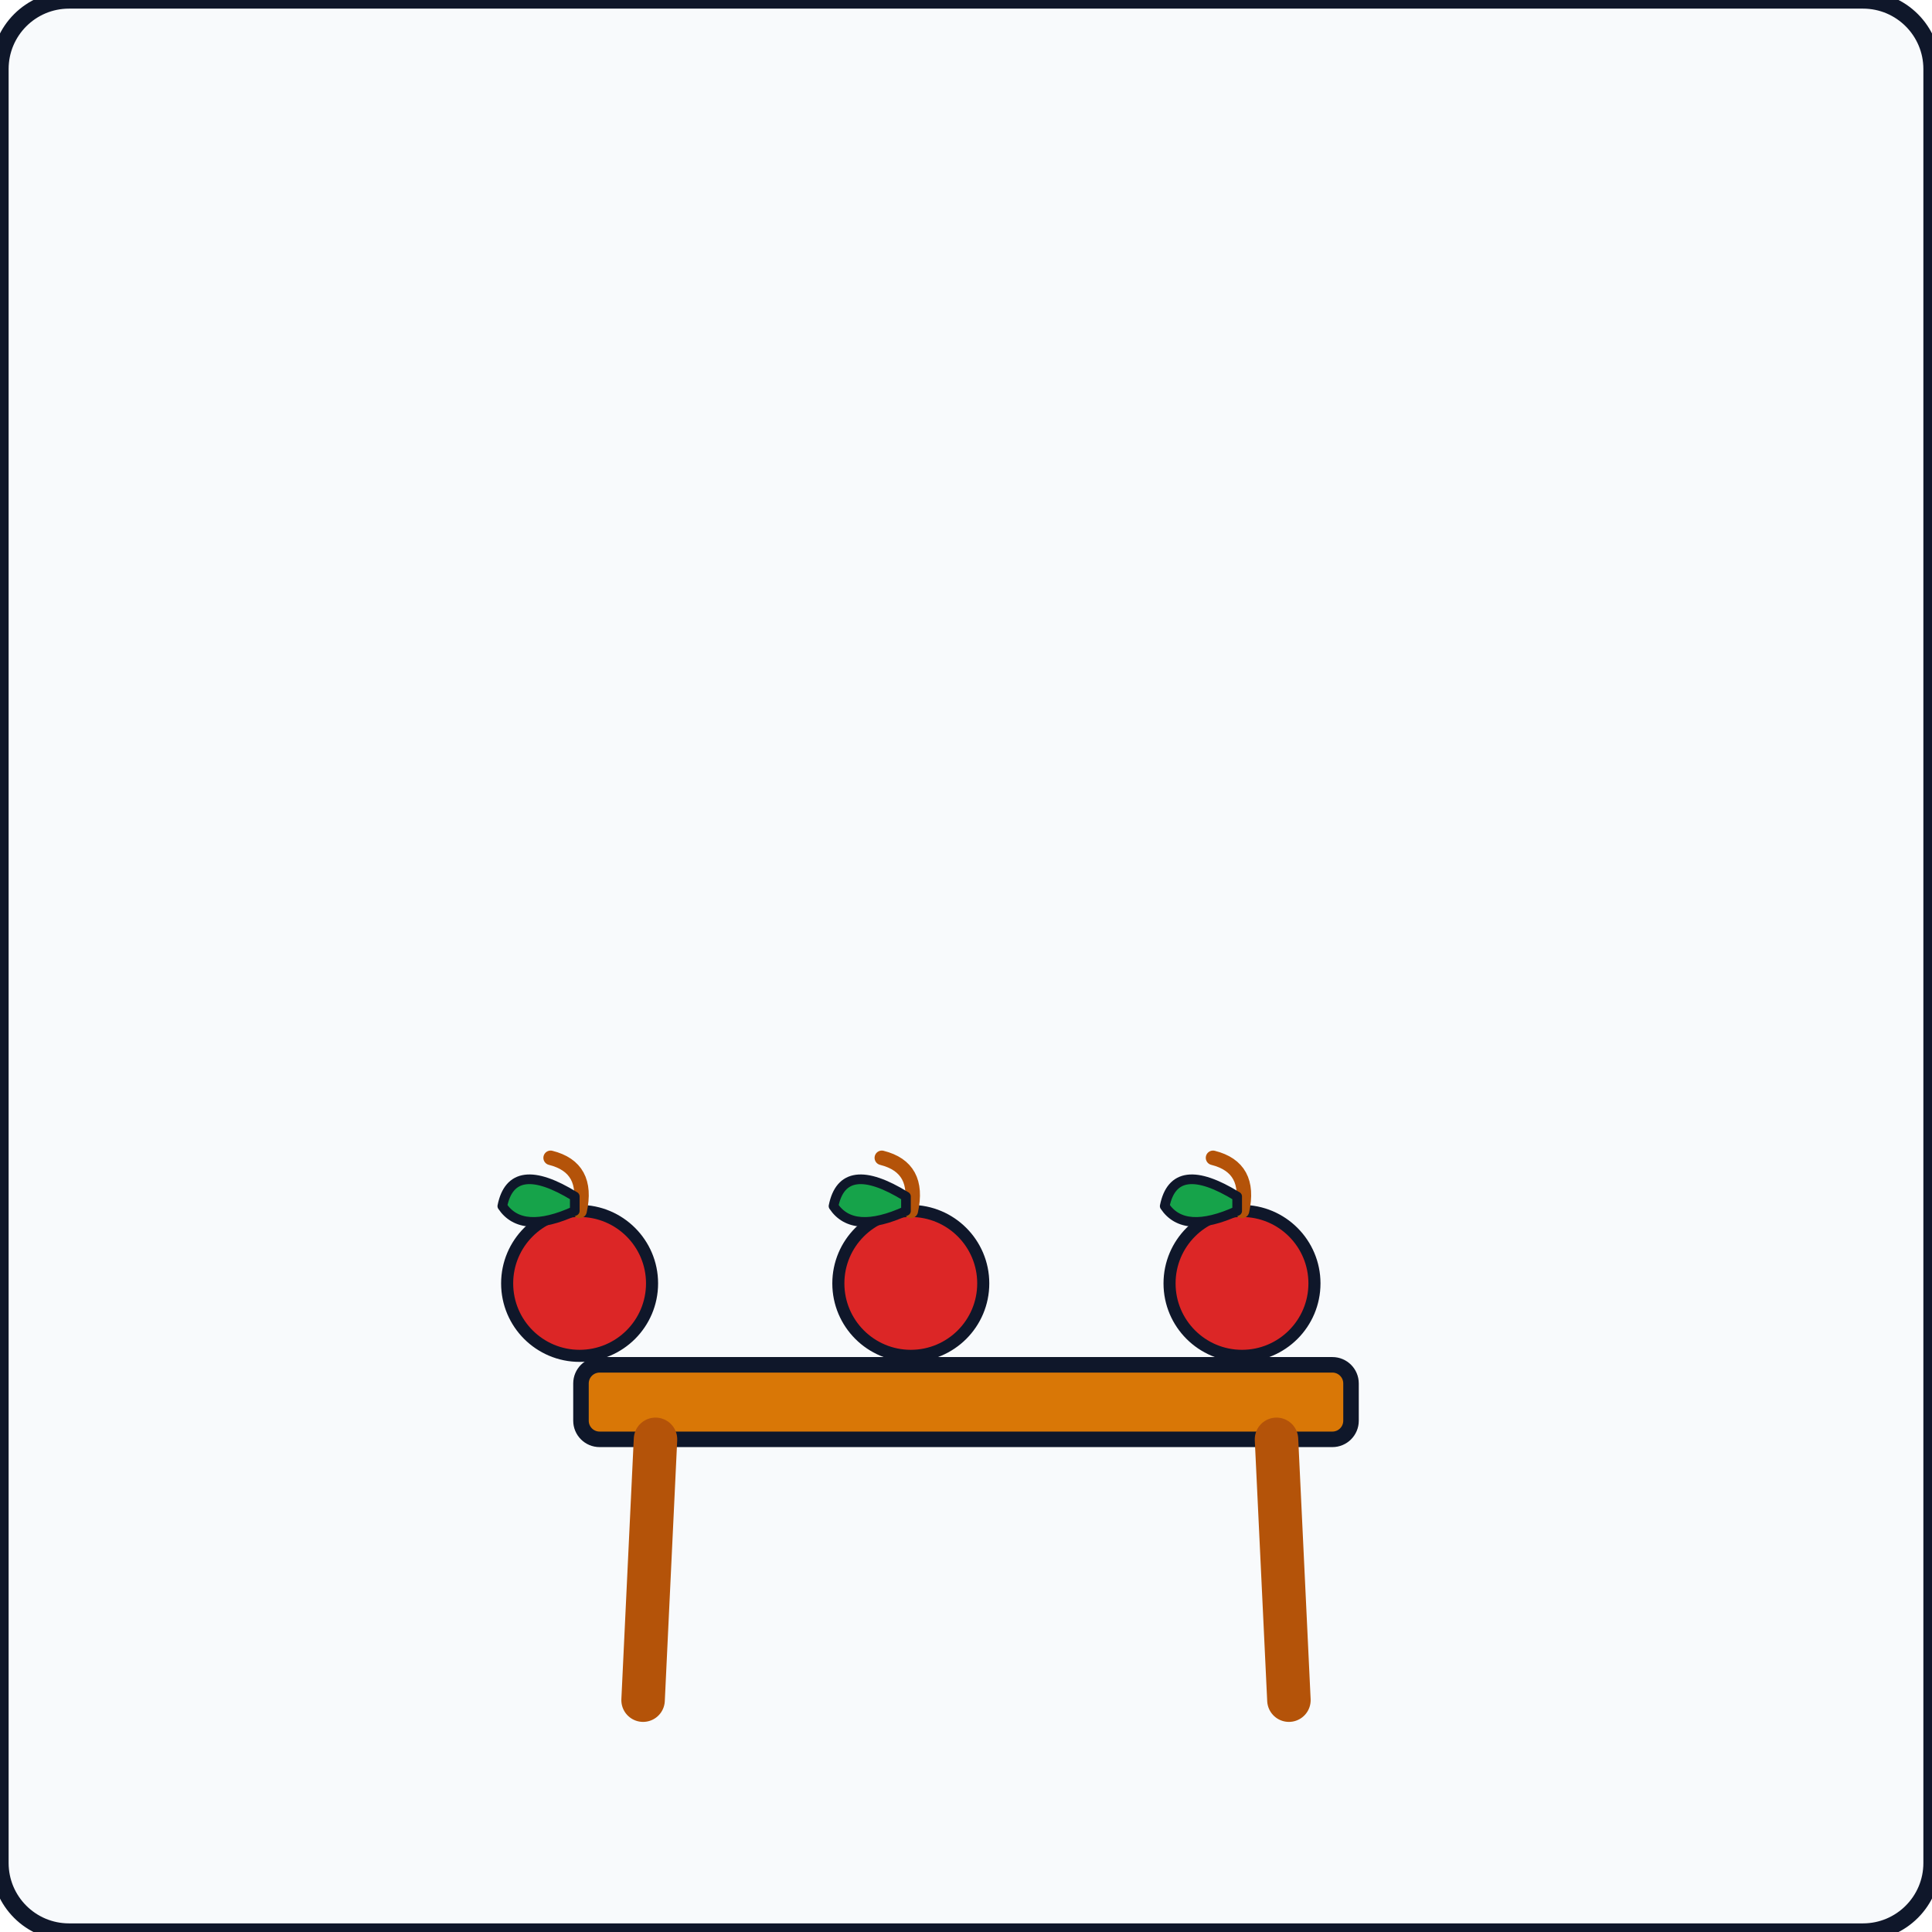
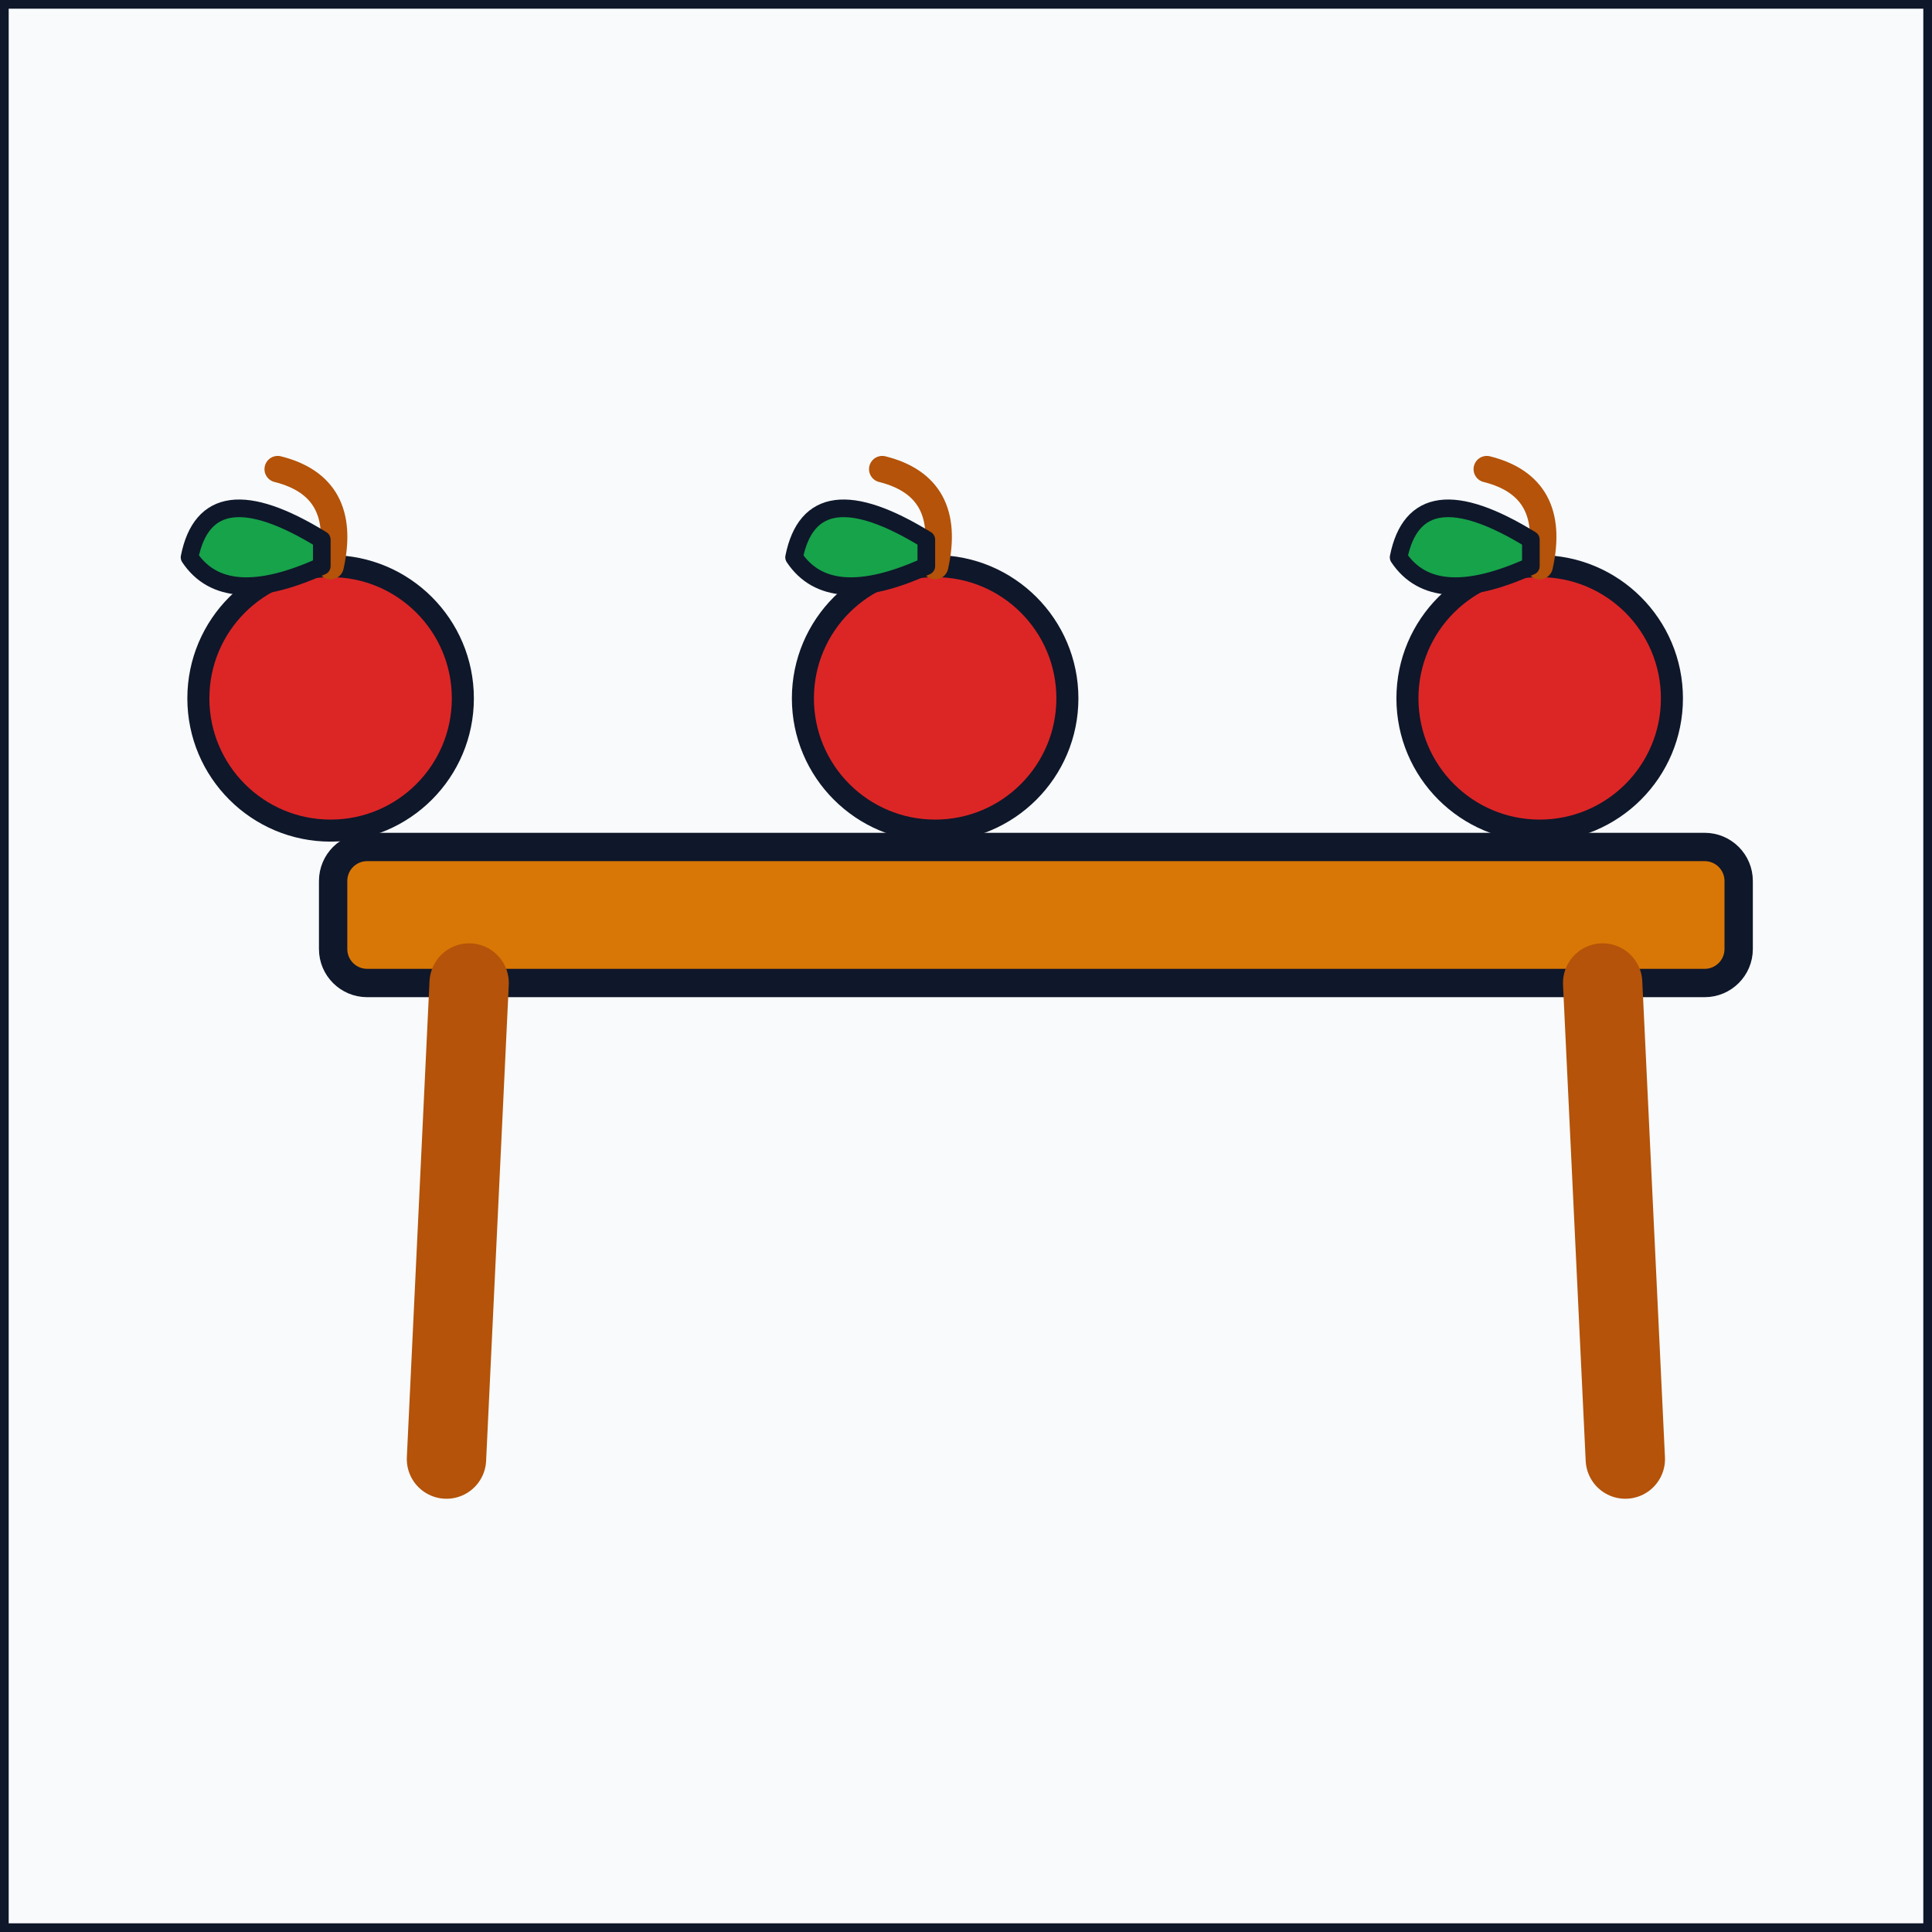
- <svg xmlns="http://www.w3.org/2000/svg" viewBox="0 0 280 280" width="280" height="280" role="img">
-   <rect x="0" y="0" width="280" height="280" rx="10" fill="#F8FAFC" />
-   <g transform="translate(140 246)">
-     <g transform="translate(0 -41)">
-       <g transform="translate(0 0) scale(0.9)">
-         <rect x="-62" y="-8" width="124" height="12" rx="3" fill="#D97706" stroke="#0F172A" stroke-width="2.5" stroke-linecap="round" stroke-linejoin="round" />
-         <path d="M -50 4 L -52 46 M 50 4 L 52 46" fill="none" stroke="#B45309" stroke-width="7" stroke-linecap="round" />
-       </g>
-     </g>
-     <g transform="translate(-56 -60)">
-       <g transform="translate(0 0) scale(0.7)">
-         <circle cx="0" cy="0" r="15" fill="#DC2626" stroke="#0F172A" stroke-width="2.5" stroke-linecap="round" stroke-linejoin="round" />
-         <path d="M 0 -15 Q 2 -24 -6 -26" fill="none" stroke="#B45309" stroke-width="3" stroke-linecap="round" />
-         <path d="M -1 -18 Q -14 -26 -16 -16 Q -12 -10 -1 -15 Z" fill="#16A34A" stroke="#0F172A" stroke-width="2" stroke-linecap="round" stroke-linejoin="round" />
-       </g>
-     </g>
-     <g transform="translate(-8 -60)">
-       <g transform="translate(0 0) scale(0.7)">
-         <circle cx="0" cy="0" r="15" fill="#DC2626" stroke="#0F172A" stroke-width="2.5" stroke-linecap="round" stroke-linejoin="round" />
-         <path d="M 0 -15 Q 2 -24 -6 -26" fill="none" stroke="#B45309" stroke-width="3" stroke-linecap="round" />
-         <path d="M -1 -18 Q -14 -26 -16 -16 Q -12 -10 -1 -15 Z" fill="#16A34A" stroke="#0F172A" stroke-width="2" stroke-linecap="round" stroke-linejoin="round" />
-       </g>
-     </g>
-     <g transform="translate(40 -60)">
-       <g transform="translate(0 0) scale(0.7)">
-         <circle cx="0" cy="0" r="15" fill="#DC2626" stroke="#0F172A" stroke-width="2.5" stroke-linecap="round" stroke-linejoin="round" />
-         <path d="M 0 -15 Q 2 -24 -6 -26" fill="none" stroke="#B45309" stroke-width="3" stroke-linecap="round" />
-         <path d="M -1 -18 Q -14 -26 -16 -16 Q -12 -10 -1 -15 Z" fill="#16A34A" stroke="#0F172A" stroke-width="2" stroke-linecap="round" stroke-linejoin="round" />
-       </g>
+ <svg xmlns="http://www.w3.org/2000/svg" viewBox="-82.25 -115.45 153.40 153.40" width="280" height="280" preserveAspectRatio="xMidYMid meet" role="img">
+   <rect x="-82.25" y="-115.45" width="153.40" height="153.40" fill="#F8FAFC" />
+   <g transform="translate(0 -41)">
+     <g transform="translate(0 0) scale(0.9)">
+       <rect x="-62" y="-8" width="124" height="12" rx="3" fill="#D97706" stroke="#0F172A" stroke-width="2.5" stroke-linecap="round" stroke-linejoin="round" />
+       <path d="M -50 4 L -52 46 M 50 4 L 52 46" fill="none" stroke="#B45309" stroke-width="7" stroke-linecap="round" />
    </g>
  </g>
-   <rect x="0" y="0" width="280" height="280" rx="10" fill="none" stroke="#0F172A" stroke-width="2.5" />
+   <g transform="translate(-56 -60)">
+     <g transform="translate(0 0) scale(0.7)">
+       <circle cx="0" cy="0" r="15" fill="#DC2626" stroke="#0F172A" stroke-width="2.5" stroke-linecap="round" stroke-linejoin="round" />
+       <path d="M 0 -15 Q 2 -24 -6 -26" fill="none" stroke="#B45309" stroke-width="3" stroke-linecap="round" />
+       <path d="M -1 -18 Q -14 -26 -16 -16 Q -12 -10 -1 -15 Z" fill="#16A34A" stroke="#0F172A" stroke-width="2" stroke-linecap="round" stroke-linejoin="round" />
+     </g>
+   </g>
+   <g transform="translate(-8 -60)">
+     <g transform="translate(0 0) scale(0.7)">
+       <circle cx="0" cy="0" r="15" fill="#DC2626" stroke="#0F172A" stroke-width="2.5" stroke-linecap="round" stroke-linejoin="round" />
+       <path d="M 0 -15 Q 2 -24 -6 -26" fill="none" stroke="#B45309" stroke-width="3" stroke-linecap="round" />
+       <path d="M -1 -18 Q -14 -26 -16 -16 Q -12 -10 -1 -15 Z" fill="#16A34A" stroke="#0F172A" stroke-width="2" stroke-linecap="round" stroke-linejoin="round" />
+     </g>
+   </g>
+   <g transform="translate(40 -60)">
+     <g transform="translate(0 0) scale(0.7)">
+       <circle cx="0" cy="0" r="15" fill="#DC2626" stroke="#0F172A" stroke-width="2.5" stroke-linecap="round" stroke-linejoin="round" />
+       <path d="M 0 -15 Q 2 -24 -6 -26" fill="none" stroke="#B45309" stroke-width="3" stroke-linecap="round" />
+       <path d="M -1 -18 Q -14 -26 -16 -16 Q -12 -10 -1 -15 Z" fill="#16A34A" stroke="#0F172A" stroke-width="2" stroke-linecap="round" stroke-linejoin="round" />
+     </g>
+   </g>
+   <rect x="-82.25" y="-115.45" width="153.40" height="153.40" fill="none" stroke="#0F172A" stroke-width="1.38" />
</svg>
